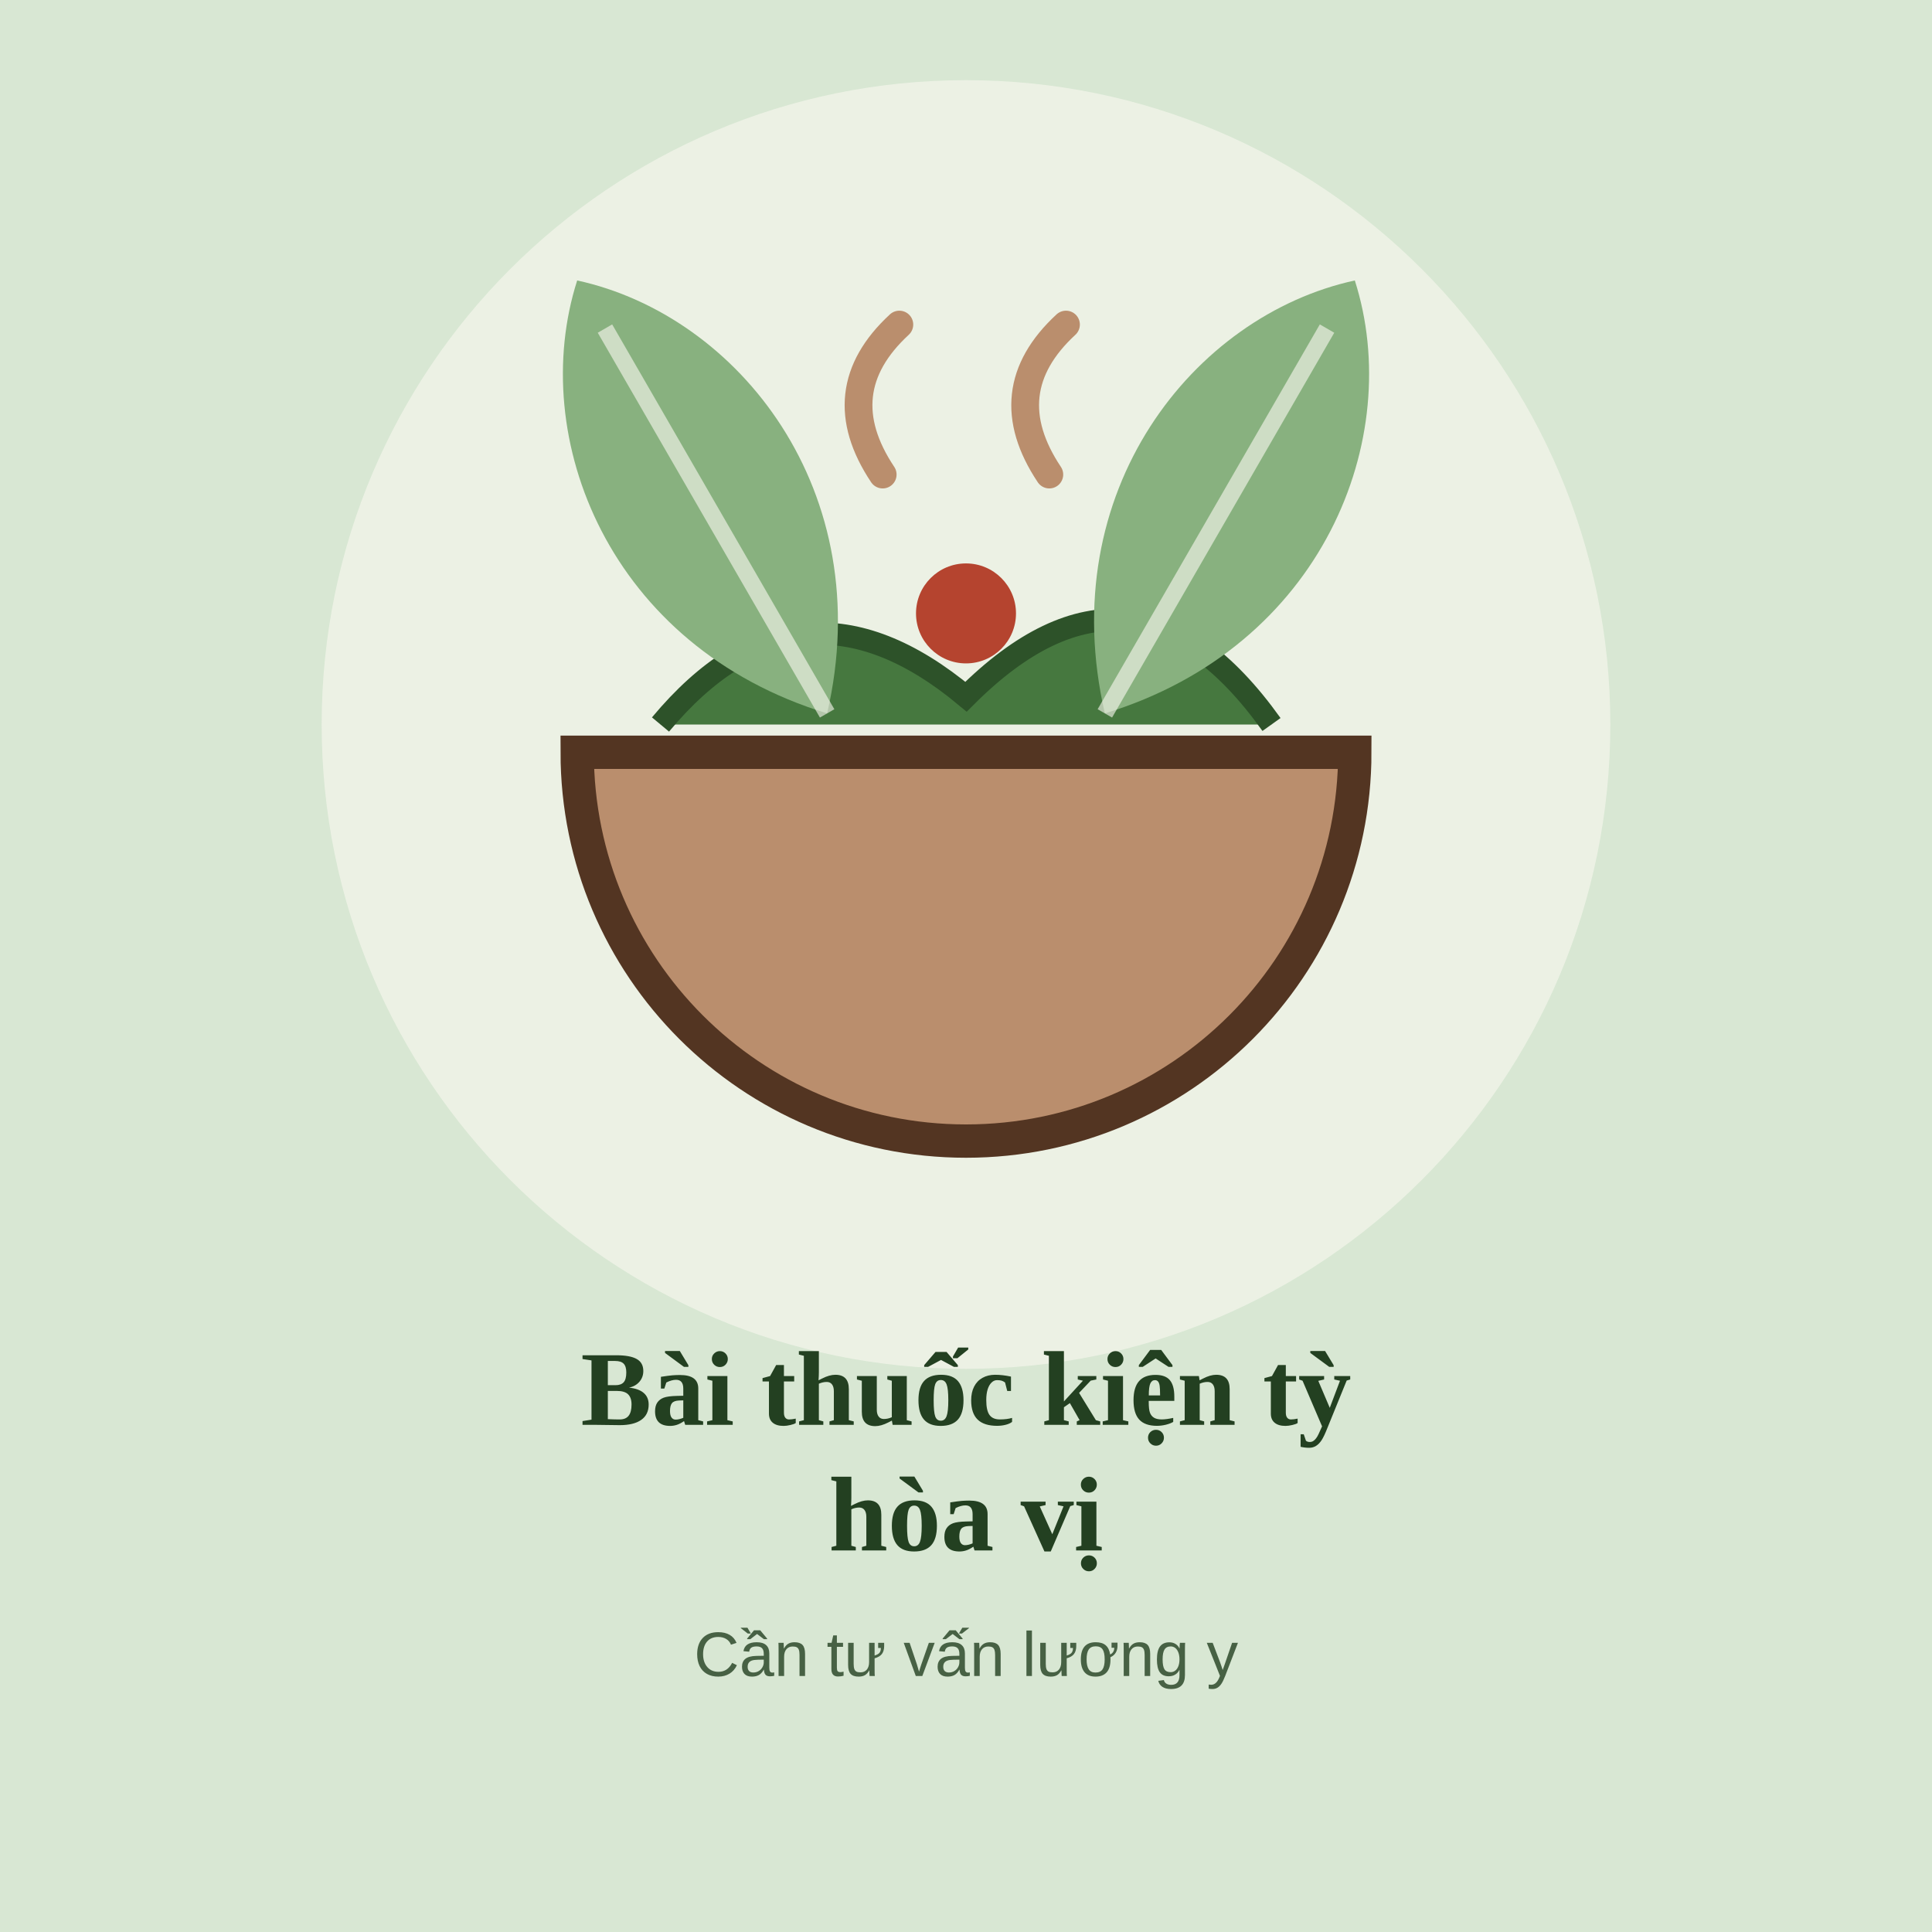
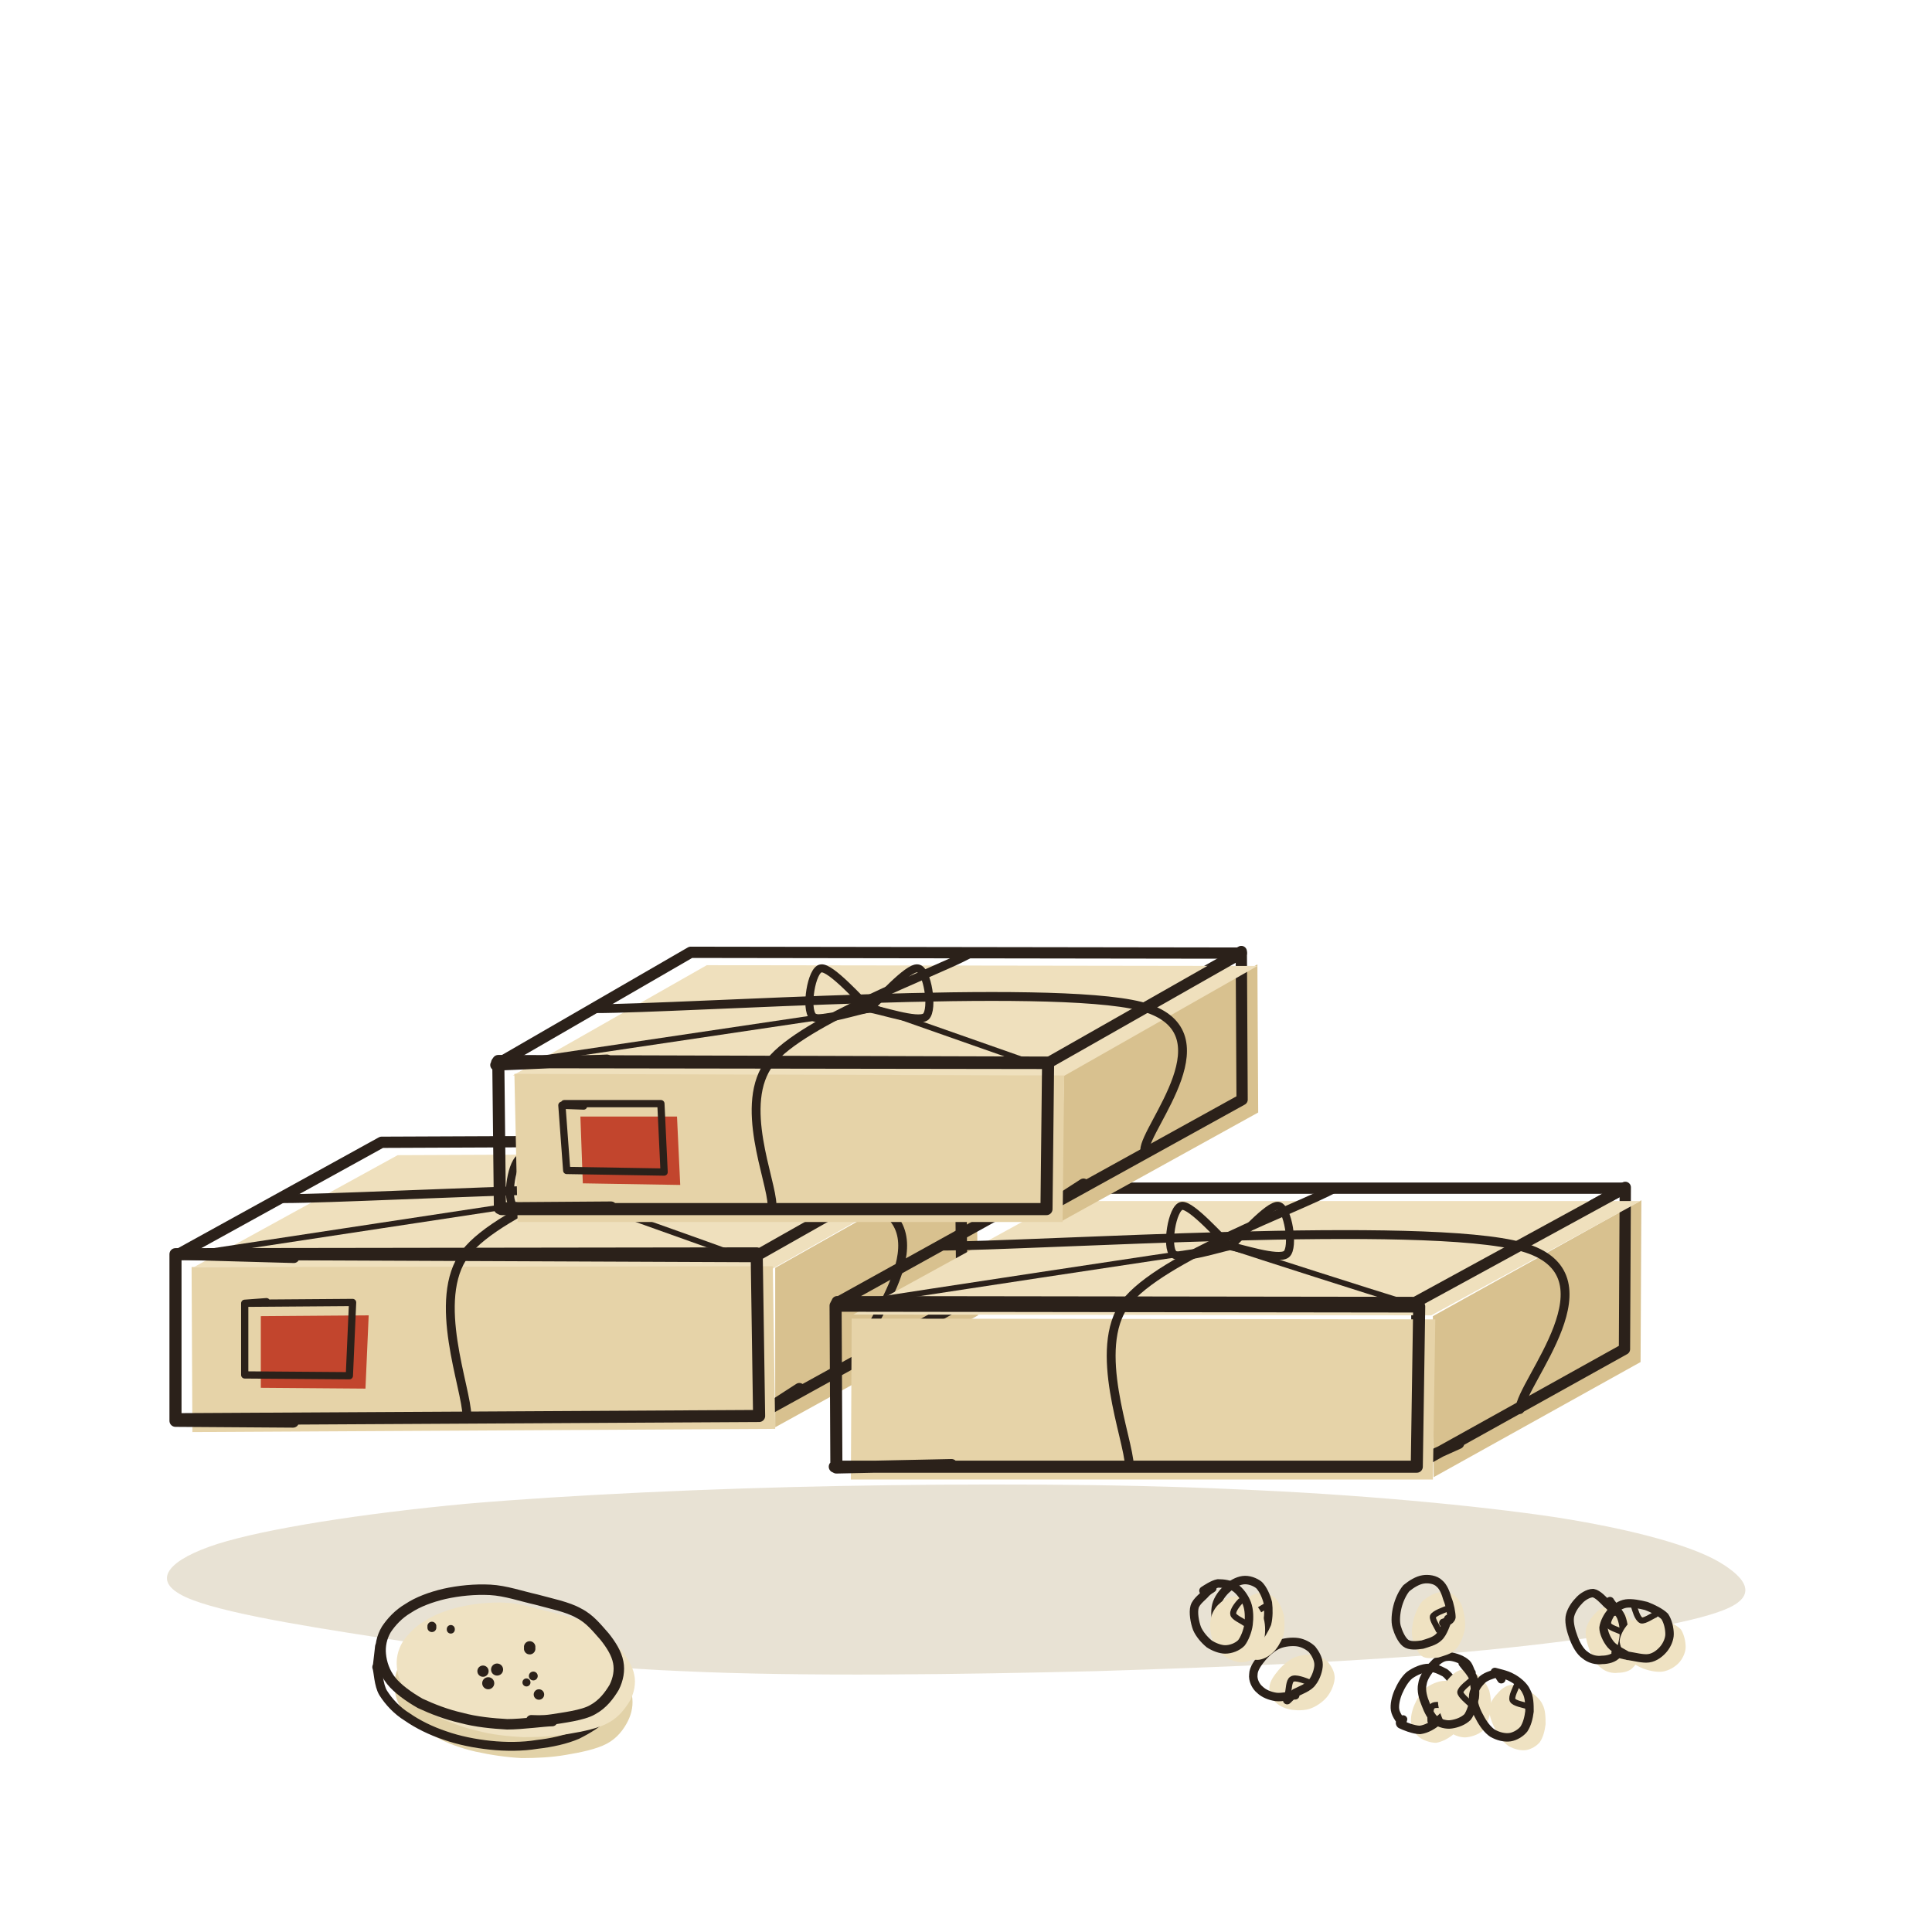
- <svg xmlns="http://www.w3.org/2000/svg" viewBox="0 0 800 800" width="800" height="800" role="img" aria-label="Bài thuốc kiện tỳ hòa vị">
-   <rect width="800" height="800" fill="#d8e7d3" />
-   <circle cx="400" cy="300" r="266.8" fill="#fdfaf3" opacity=".55" />
-   <g transform="translate(170 70) scale(2.3)">
-     <path d="M30 105 H170 A70 70 0 0 1 100 175 A70 70 0 0 1 30 105Z" fill="#ba8e6d" stroke="#533522" stroke-width="6" />
-     <path d="M45 100 Q70 70 100 95 Q130 65 155 100" fill="#46783f" stroke="#2d5229" stroke-width="4" />
-     <g transform="translate(75 98) rotate(-30)">
-       <path d="M0 0 C-28 -30 -22 -70 0 -90 C22 -70 28 -30 0 0Z" fill="#88b17f" />
-       <path d="M0 0 L0 -80" stroke="#fdfaf3" stroke-width="3" opacity=".6" />
-     </g>
-     <g transform="translate(125 98) rotate(30)">
-       <path d="M0 0 C-28 -30 -22 -70 0 -90 C22 -70 28 -30 0 0Z" fill="#88b17f" />
-       <path d="M0 0 L0 -80" stroke="#fdfaf3" stroke-width="3" opacity=".6" />
-     </g>
-     <circle cx="100" cy="80" r="9" fill="#b5442f" />
-     <path d="M85 55 Q75 40 88 28 M115 55 Q105 40 118 28" stroke="#ba8e6d" stroke-width="5" fill="none" stroke-linecap="round" />
+ <svg xmlns="http://www.w3.org/2000/svg" viewBox="0 0 800 800">
+   <g transform="translate(0 0) scale(3.3333)" fill="none" stroke="#2b211a" stroke-linecap="round" stroke-linejoin="round">
+     <path d="M153.4 185C168.3 185.6 183.4 187 193.4 188.5C203.5 190.1 210.2 192.1 213.5 194C216.9 196 218.8 198.4 213.6 200.2C208.4 202.1 195.2 204 182.2 205.2C169.3 206.4 152.3 207.1 136.1 207.6C119.8 208 99.6 208.3 84.8 207.6C69.9 207 57.3 205 46.9 203.4C36.5 201.8 25.6 200 22.3 198C19 196.1 21.1 193.7 27 191.8C33 189.9 45.1 188 58 186.8C70.8 185.7 88.2 184.9 104.2 184.6C120.1 184.3 138.5 184.3 153.4 185Z" fill="#cdbf9f" stroke="none" opacity="0.45" />
+     <path d="M94.3 175.7L119.5 161.8L119.3 141.8L94.3 155.9Z" fill="#d8c18f" stroke="none" transform="translate(2 1.6)" />
+     <path d="M94.3 175.7L119.5 161.8L119.3 141.8L94.3 155.9L94.5 175.6L99.3 172.5" stroke-width="1.4" />
+     <path d="M22.1 155.8L93.8 156.1L119.4 141.6L47.4 141.9Z" fill="#efe0bd" stroke="none" transform="translate(2 1.6)" />
+     <path d="M22.1 155.8L93.8 156.1L119.4 141.6L47.4 141.9L22.2 155.8L36.5 156.2" stroke-width="1.4" />
+     <path d="M21.9 176.3L94.3 175.9L94 155.7L21.8 155.8Z" fill="#e6d3a8" stroke="none" transform="translate(2 1.6)" />
+     <path d="M21.9 176.3L94.3 175.9L94 155.7L21.8 155.8L21.8 176.5L36.4 176.6" stroke-width="1.5" />
+     <path d="M23.9 155.8C31.7 154.6 62.9 149.9 70.7 148.7" stroke-width="0.7" />
+     <path d="M92 156.1C88.5 154.8 74.6 149.9 71.1 148.6" stroke-width="0.7" />
+     <path d="M58 175.9C58 172.5 53.5 161.4 57.8 155.7C62.1 150 79.4 144.1 83.8 141.8" stroke-width="1.1" />
+     <path d="M35.1 148.9C47.1 148.9 95 145.7 106.9 149C118.8 152.3 106.7 165.4 106.6 168.7" stroke-width="1.1" />
+     <path d="M70.8 148.8C69.8 148 66 143.6 64.8 143.8C63.6 144 62.8 149 63.8 149.8C64.8 150.6 69.6 149 70.8 148.8M70.8 148.8C71.8 148 75.6 143.6 76.8 143.8C78 144 78.8 149 77.8 149.8C76.8 150.6 72 149 70.8 148.8" stroke-width="1" />
+     <path d="M30.4 161.9L43.8 161.8L43.4 170.9L30.4 170.8Z" fill="#c2452d" stroke="none" transform="translate(2 1.6)" />
+     <path d="M30.4 161.9L43.8 161.8L43.4 170.9L30.4 170.8L30.4 161.9L33.1 161.7" stroke-width="0.9" />
+     <path d="M176.1 181.9L201.8 167.6L201.9 147.5L176 161.9Z" fill="#d8c18f" stroke="none" transform="translate(2 1.6)" />
+     <path d="M176.1 181.9L201.8 167.6L201.9 147.5L176 161.9L176.1 181.6L181.2 179.3" stroke-width="1.4" />
+     <path d="M104 161.7L175.8 161.8L201.8 147.6L129.7 147.6Z" fill="#efe0bd" stroke="none" transform="translate(2 1.6)" />
+     <path d="M104 161.7L175.8 161.8L201.8 147.6L129.7 147.6L103.9 161.9L118.4 162.1" stroke-width="1.4" />
+     <path d="M103.7 182.2L176 182.2L176.3 162.3L103.8 162.2Z" fill="#e6d3a8" stroke="none" transform="translate(2 1.6)" />
+     <path d="M103.7 182.2L176 182.2L176.3 162.3L103.8 162.2L103.9 182.3L118.2 182" stroke-width="1.5" />
+     <path d="M106.2 161.9C113.9 160.7 144.8 156 152.5 154.9" stroke-width="0.7" />
+     <path d="M174.2 161.7C170.6 160.6 156.2 156 152.6 154.8" stroke-width="0.7" />
+     <path d="M140.3 182.1C140.2 178.7 135.6 167.6 139.8 161.9C144.1 156.2 161.5 150 165.8 147.6" stroke-width="1.1" />
+     <path d="M116.5 154.8C128.6 154.8 177.1 151.5 189.1 154.9C201.2 158.3 188.9 171.7 188.8 175.1" stroke-width="1.1" />
+     <path d="M152.8 154.8C151.8 154 148 149.6 146.8 149.8C145.6 150 144.8 155 145.8 155.8C146.8 156.6 151.6 155 152.8 154.8M152.8 154.8C153.8 154 157.6 149.6 158.8 149.8C160 150 160.8 155 159.8 155.8C158.8 156.6 154 155 152.8 154.8" stroke-width="1" />
+     <path d="M129.7 150.2L154.3 136.6L154.2 118.2L130.2 131.7Z" fill="#d8c18f" stroke="none" transform="translate(2 1.6)" />
+     <path d="M129.7 150.2L154.3 136.6L154.2 118.2L130.2 131.7L129.8 150.2L134.6 147.1" stroke-width="1.4" />
+     <path d="M61.7 132L130.1 132.1L154.2 118.4L85.8 118.3Z" fill="#efe0bd" stroke="none" transform="translate(2 1.6)" />
+     <path d="M61.7 132L130.1 132.1L154.2 118.4L85.8 118.3L61.6 132.3L75.4 131.7" stroke-width="1.4" />
+     <path d="M62.3 150.2L130 150.2L130.2 132L61.9 131.8Z" fill="#e6d3a8" stroke="none" transform="translate(2 1.6)" />
+     <path d="M62.3 150.2L130 150.2L130.2 132L61.9 131.8L62.1 150.1L75.9 150" stroke-width="1.5" />
+     <path d="M63.9 132C71.3 130.9 100.9 126.5 108.3 125.4" stroke-width="0.7" />
+     <path d="M128.3 132.1C124.9 130.9 111.2 126.1 107.8 124.9" stroke-width="0.7" />
+     <path d="M95.9 149.7C95.9 146.7 91.6 137.1 95.7 131.9C99.7 126.8 116.1 120.8 120.2 118.6" stroke-width="1.1" />
+     <path d="M73.9 125.3C85.2 125.3 130.3 122.1 141.7 125C153.1 128 142.2 140 142.2 142.9" stroke-width="1.1" />
+     <path d="M108 125.3C107 124.4 103.2 120.1 102 120.3C100.8 120.4 100 125.4 101 126.3C102 127.1 106.8 125.4 108 125.3M108 125.3C109 124.4 112.8 120.1 114 120.3C115.2 120.4 116 125.4 115 126.3C114 127.1 109.2 125.4 108 125.3" stroke-width="1" />
+     <path d="M70.1 137.1L82.1 137.1L82.5 145.6L70.4 145.4Z" fill="#c2452d" stroke="none" transform="translate(2 1.6)" />
+     <path d="M70.1 137.1L82.1 137.1L82.5 145.6L70.4 145.4L69.8 137.3L72.5 137.4" stroke-width="0.9" />
+     <path d="M47 208.1C46.9 207.1 47.2 206 47.7 205C48.3 204 49.2 203.1 50.4 202.3C51.6 201.6 53.3 201 55 200.6C56.7 200.2 58.8 200 60.7 200.1C62.6 200.2 64.5 200.8 66.3 201.3C68.2 201.8 70.2 202.2 71.7 203C73.1 203.7 74 204.9 74.8 205.9C75.6 206.9 76.3 208 76.5 209C76.7 210.1 76.5 211.2 76 212.2C75.5 213.2 74.7 214.3 73.4 215C72.1 215.7 70.1 216.1 68.3 216.4C66.6 216.7 64.7 216.8 62.8 216.8C60.9 216.7 58.9 216.4 57.1 216C55.3 215.6 53.4 214.9 52 214.1C50.5 213.4 49.2 212.4 48.4 211.4C47.5 210.4 47.1 209.2 47 208.1Z" fill="#e2d2a8" stroke="none" transform="translate(2 1.6)" />
+     <path d="M76.7 210.1C76.4 210.6 76 212.2 75.2 213.1C74.4 214 73.1 214.8 71.7 215.5C70.3 216.1 68.5 216.5 66.7 216.7C64.9 217 62.8 217 60.9 216.8C59 216.6 57 216.2 55.3 215.6C53.5 215 51.9 214.2 50.6 213.3C49.3 212.5 48.3 211.4 47.6 210.3C47 209.3 47 207.6 46.8 207.1" stroke-width="1.1" />
+     <path d="M47.1 204.5L46.8 207.1M76.9 207.5L76.7 210.1" stroke-width="1" />
+     <path d="M47.3 205.5C47.2 204.5 47.4 203.4 48 202.4C48.6 201.5 49.5 200.5 50.7 199.8C51.9 199 53.5 198.4 55.2 198C57 197.6 59 197.4 60.9 197.5C62.8 197.6 64.8 198.3 66.6 198.7C68.4 199.2 70.5 199.6 71.9 200.4C73.3 201.1 74.2 202.3 75.1 203.3C75.9 204.3 76.6 205.4 76.8 206.5C77 207.5 76.8 208.6 76.3 209.6C75.7 210.6 74.9 211.7 73.6 212.4C72.4 213.1 70.4 213.5 68.6 213.8C66.8 214.1 64.9 214.2 63 214.2C61.2 214.1 59.1 213.9 57.3 213.4C55.5 213 53.7 212.3 52.2 211.6C50.8 210.8 49.4 209.8 48.6 208.8C47.8 207.8 47.4 206.6 47.3 205.5Z" fill="#efe2c2" stroke="none" transform="translate(2 1.6)" />
+     <path d="M68.6 213.8C67.7 213.8 64.9 214.2 63 214.2C61.2 214.1 59.1 213.9 57.3 213.4C55.5 213 53.7 212.3 52.2 211.6C50.8 210.8 49.4 209.8 48.6 208.8C47.8 207.8 47.4 206.6 47.3 205.5C47.2 204.5 47.4 203.4 48 202.4C48.6 201.5 49.5 200.5 50.7 199.8C51.9 199 53.5 198.4 55.2 198C57 197.6 59 197.4 60.9 197.5C62.8 197.6 64.8 198.3 66.6 198.7C68.4 199.2 70.5 199.6 71.9 200.4C73.3 201.1 74.2 202.3 75.1 203.3C75.9 204.3 76.6 205.4 76.8 206.5C77 207.5 76.8 208.6 76.3 209.6C75.7 210.6 74.9 211.7 73.6 212.4C72.4 213.1 69.8 213.4 68.6 213.6C67.3 213.8 66.4 213.7 66 213.7" stroke-width="1.3" />
+     <path d="M59.9 209.1a0.74 0.74 0 1 0 1.5 0a0.74 0.74 0 1 0 -1.5 0" fill="#2b211a" stroke="none" />
+     <path d="M64.9 209a0.483 0.483 0 1 0 1 0a0.483 0.483 0 1 0 -1 0" fill="#2b211a" stroke="none" />
+     <path d="M55.5 202.4a0.501 0.501 0 1 0 1 0a0.501 0.501 0 1 0 -1 0" fill="#2b211a" stroke="none" />
+     <path d="M65.7 208.2a0.538 0.538 0 1 0 1.1 0a0.538 0.538 0 1 0 -1.1 0" fill="#2b211a" stroke="none" />
+     <path d="M65.1 204.7a0.709 0.709 0 1 0 1.4 0a0.709 0.709 0 1 0 -1.4 0" fill="#2b211a" stroke="none" />
+     <path d="M59.3 207.6a0.695 0.695 0 1 0 1.4 0a0.695 0.695 0 1 0 -1.4 0" fill="#2b211a" stroke="none" />
+     <path d="M61 207.4a0.75 0.75 0 1 0 1.5 0a0.75 0.75 0 1 0 -1.5 0" fill="#2b211a" stroke="none" />
+     <path d="M53.1 202.1a0.557 0.557 0 1 0 1.1 0a0.557 0.557 0 1 0 -1.1 0" fill="#2b211a" stroke="none" />
+     <path d="M66.3 210.5a0.635 0.635 0 1 0 1.3 0a0.635 0.635 0 1 0 -1.3 0" fill="#2b211a" stroke="none" />
+     <path d="M163.8 206.8C163.8 207.4 163.5 208.3 163 209C162.6 209.6 161.7 210.3 160.9 210.6C160.2 210.9 159.2 210.9 158.5 210.8C157.8 210.7 157 210.4 156.5 209.9C156 209.5 155.6 208.7 155.7 208C155.7 207.3 156.3 206.5 156.8 205.9C157.3 205.3 158.1 204.6 158.8 204.3C159.5 204 160.5 203.9 161.2 204C161.9 204.1 162.6 204.5 163 204.9C163.4 205.4 163.8 206.1 163.8 206.8Z" fill="#efe2c2" stroke="none" transform="translate(2 1.6)" />
+     <path d="M160.9 210.6C160.5 210.6 159.2 210.9 158.5 210.8C157.8 210.7 157 210.4 156.5 209.9C156 209.5 155.6 208.7 155.7 208C155.7 207.3 156.3 206.5 156.8 205.9C157.3 205.3 158.1 204.6 158.8 204.3C159.5 204 160.5 203.9 161.2 204C161.9 204.1 162.6 204.5 163 204.9C163.4 205.4 163.8 206.1 163.8 206.8C163.8 207.4 163.5 208.4 163 209C162.6 209.6 161.5 210 160.9 210.3C160.4 210.7 160.1 211 159.9 211.2" stroke-width="1.05" />
+     <path d="M162.4 208.9C162.1 208.8 160.9 208.3 160.5 208.6C160.1 208.8 160.1 210 160 210.3" stroke-width="0.75" />
+     <path d="M196.9 205.6C196.3 205.2 195.8 204.3 195.5 203.5C195.2 202.7 194.9 201.7 195 200.9C195.1 200.2 195.6 199.4 196.1 198.9C196.5 198.4 197.3 197.9 197.9 197.9C198.6 197.9 199.4 198.4 200 198.9C200.5 199.4 201.1 200.2 201.4 200.9C201.7 201.7 201.8 202.6 201.7 203.4C201.6 204.1 201.4 205.1 200.9 205.5C200.5 206 199.7 206.2 199 206.2C198.3 206.3 197.5 206.1 196.9 205.6Z" fill="#efe2c2" stroke="none" transform="translate(2 1.6)" />
+     <path d="M200 198.9C200.2 199.3 201.1 200.2 201.4 200.9C201.7 201.7 201.8 202.6 201.7 203.4C201.6 204.1 201.4 205.1 200.9 205.5C200.5 206 199.7 206.2 199 206.2C198.3 206.3 197.5 206.1 196.9 205.6C196.3 205.2 195.8 204.3 195.5 203.5C195.2 202.7 194.9 201.7 195 200.9C195.1 200.2 195.6 199.4 196.1 198.9C196.5 198.4 197.3 197.9 197.9 197.9C198.5 198 199.2 198.8 199.6 199.2C200.1 199.6 200.4 200 200.6 200.2" stroke-width="1.05" />
+     <path d="M200.5 200C200.4 200.3 199.6 201.3 199.8 201.8C199.9 202.2 201.1 202.5 201.4 202.7" stroke-width="0.75" />
+     <path d="M173.3 212.4C173.2 211.8 173.4 210.9 173.7 210.2C174 209.5 174.5 208.6 175.1 208.1C175.8 207.6 176.7 207.2 177.5 207.2C178.2 207.1 178.9 207.5 179.5 207.8C180 208.2 180.5 208.8 180.6 209.5C180.8 210.1 180.7 211 180.3 211.7C180 212.4 179.4 213.2 178.7 213.7C178.1 214.3 177.1 214.8 176.4 214.9C175.7 214.9 174.8 214.6 174.3 214.2C173.8 213.8 173.4 213.1 173.3 212.4Z" fill="#efe2c2" stroke="none" transform="translate(2 1.6)" />
+     <path d="M174.3 214.2C174.1 213.9 173.4 213.1 173.3 212.4C173.2 211.8 173.4 210.9 173.7 210.2C174 209.5 174.5 208.6 175.1 208.1C175.8 207.6 176.7 207.2 177.5 207.2C178.2 207.1 178.9 207.5 179.5 207.8C180 208.2 180.5 208.8 180.6 209.5C180.8 210.1 180.7 211 180.3 211.7C180 212.4 179.4 213.2 178.7 213.7C178.1 214.3 177.2 214.8 176.4 214.9C175.6 214.9 174.4 214.4 174 214.2C173.7 213.9 174.3 213.7 174.3 213.6" stroke-width="1.05" />
+     <path d="M179.7 211.9C179.4 211.9 178.2 211.6 177.9 212C177.6 212.3 177.7 213.5 177.7 213.8" stroke-width="0.75" />
+     <path d="M157.5 199.1C157.6 199.9 157.6 200.9 157.4 201.7C157.1 202.4 156.6 203.3 156.1 203.7C155.6 204.2 154.8 204.6 154.2 204.6C153.6 204.6 152.8 204.5 152.3 204C151.8 203.6 151.4 202.7 151.2 201.9C151 201.2 150.9 200.2 151.1 199.4C151.3 198.6 151.9 197.8 152.5 197.3C153 196.8 153.7 196.4 154.4 196.3C155.1 196.2 155.9 196.5 156.4 196.9C156.9 197.4 157.3 198.3 157.5 199.1Z" fill="#efe2c2" stroke="none" transform="translate(2 1.6)" />
+     <path d="M152.3 204C152.1 203.7 151.4 202.7 151.2 201.9C151 201.2 150.9 200.2 151.1 199.4C151.3 198.6 151.9 197.8 152.5 197.3C153 196.8 153.7 196.4 154.4 196.3C155.1 196.2 155.9 196.5 156.4 196.9C156.9 197.4 157.3 198.3 157.5 199.1C157.6 199.9 157.6 200.9 157.4 201.7C157.1 202.4 156.6 203.3 156.1 203.7C155.6 204.2 154.9 204.5 154.2 204.6C153.5 204.7 152.4 204.3 152 204.2C151.6 204 151.8 203.7 151.8 203.7" stroke-width="1.05" />
+     <path d="M157.1 199.6C156.8 199.8 155.7 200.3 155.7 200.8C155.6 201.2 156.5 202.1 156.7 202.3" stroke-width="0.75" />
+     <path d="M148.7 202.3C148.4 201.5 148.2 200.4 148.4 199.6C148.5 198.8 149 198 149.5 197.6C150 197.1 150.7 196.8 151.3 196.7C152 196.7 152.8 196.8 153.4 197.2C154 197.6 154.6 198.4 154.9 199.2C155.2 200 155.2 201 155.1 201.8C155 202.6 154.6 203.6 154.2 204.1C153.7 204.6 152.9 204.9 152.2 204.9C151.6 204.9 150.8 204.6 150.2 204.2C149.6 203.7 149 203 148.7 202.3Z" fill="#efe2c2" stroke="none" transform="translate(2 1.6)" />
+     <path d="M149.5 197.6C149.8 197.4 150.7 196.8 151.3 196.7C152 196.7 152.8 196.8 153.4 197.2C154 197.6 154.6 198.4 154.9 199.2C155.2 200 155.2 201 155.1 201.8C155 202.6 154.6 203.6 154.2 204.1C153.7 204.6 152.9 204.9 152.2 204.9C151.6 204.9 150.8 204.6 150.2 204.2C149.6 203.7 149 203 148.7 202.3C148.4 201.5 148.2 200.3 148.4 199.6C148.6 198.9 149.5 198.3 149.8 197.9C150.2 197.5 150.5 197.4 150.6 197.3" stroke-width="1.05" />
+     <path d="M154.1 198.9C153.9 199.1 153.1 200 153.2 200.5C153.2 200.9 154.4 201.4 154.6 201.6" stroke-width="0.75" />
+     <path d="M177.1 211.7C176.8 211 176.5 210 176.7 209.2C176.8 208.4 177.4 207.6 177.9 207C178.4 206.4 179.1 205.8 179.8 205.8C180.4 205.7 181.2 206.1 181.7 206.6C182.3 207 182.7 207.7 183 208.4C183.2 209.2 183.3 210.1 183.2 210.9C183 211.7 182.7 212.8 182.3 213.3C181.8 213.8 181 214.1 180.3 214.2C179.7 214.3 178.9 214.1 178.3 213.7C177.8 213.3 177.4 212.5 177.1 211.7Z" fill="#efe2c2" stroke="none" transform="translate(2 1.6)" />
+     <path d="M181.7 206.6C181.9 206.9 182.7 207.7 183 208.4C183.2 209.2 183.3 210.1 183.2 210.9C183 211.7 182.7 212.8 182.3 213.3C181.8 213.8 181 214.1 180.3 214.2C179.7 214.3 178.9 214.1 178.3 213.7C177.8 213.3 177.4 212.5 177.1 211.7C176.8 211 176.5 210 176.7 209.2C176.8 208.4 177.4 207.6 177.9 207C178.4 206.4 179.1 205.8 179.8 205.8C180.4 205.7 181.5 206.1 182 206.5C182.5 206.8 182.6 207.6 182.8 207.8" stroke-width="1.05" />
+     <path d="M182.7 208.8C182.5 209 181.5 209.7 181.4 210.2C181.4 210.6 182.4 211.4 182.6 211.6" stroke-width="0.75" />
+     <path d="M173.6 199.6C173.8 198.8 174.2 197.9 174.7 197.3C175.3 196.8 176.1 196.3 176.8 196.2C177.4 196.1 178.3 196.2 178.8 196.7C179.3 197.1 179.7 197.9 179.8 198.6C180 199.4 180.1 200.3 179.9 201.1C179.7 201.9 179.3 202.9 178.7 203.4C178.2 203.9 177.3 204.1 176.7 204.3C176 204.4 175.1 204.5 174.6 204.1C174.1 203.7 173.7 202.8 173.5 202.1C173.3 201.4 173.4 200.4 173.6 199.6Z" fill="#efe2c2" stroke="none" transform="translate(2 1.6)" />
+     <path d="M179.9 201.1C179.7 201.5 179.3 202.9 178.7 203.4C178.2 203.9 177.3 204.1 176.7 204.3C176 204.4 175.1 204.5 174.6 204.1C174.1 203.7 173.7 202.8 173.5 202.1C173.3 201.4 173.4 200.4 173.6 199.6C173.8 198.8 174.2 197.9 174.7 197.3C175.3 196.8 176.1 196.3 176.8 196.2C177.4 196.1 178.3 196.2 178.8 196.7C179.3 197.1 179.6 197.9 179.8 198.6C180.1 199.3 180.3 200.4 180.3 200.9C180.2 201.4 179.5 201.5 179.3 201.6" stroke-width="1.05" />
+     <path d="M179.6 199.9C179.4 200 178.2 200.4 178 200.8C177.9 201.2 178.6 202.2 178.7 202.5" stroke-width="0.75" />
+     <path d="M190 212.6C189.9 213.4 189.7 214.2 189.3 214.8C188.9 215.3 188.2 215.7 187.6 215.8C186.9 215.9 186.1 215.7 185.4 215.3C184.8 214.9 184.2 214.1 183.8 213.3C183.4 212.6 183 211.6 183 210.8C183 210.1 183.5 209.3 184 208.8C184.4 208.3 185 207.8 185.7 207.7C186.3 207.7 187.1 208 187.8 208.4C188.4 208.7 189.3 209.4 189.6 210.1C190 210.8 190 211.8 190 212.6Z" fill="#efe2c2" stroke="none" transform="translate(2 1.6)" />
+     <path d="M185.7 207.7C186 207.8 187.1 208 187.8 208.4C188.4 208.7 189.3 209.4 189.6 210.1C190 210.8 190 211.8 190 212.6C189.9 213.4 189.7 214.2 189.3 214.8C188.9 215.3 188.2 215.7 187.6 215.8C186.9 215.9 186.1 215.7 185.4 215.3C184.8 214.9 184.2 214.1 183.8 213.3C183.4 212.6 183 211.6 183 210.8C183 210.1 183.5 209.3 184 208.8C184.4 208.3 185.4 208 185.8 207.9C186.2 207.9 186.4 208.5 186.5 208.6" stroke-width="1.05" />
+     <path d="M188.4 209.4C188.3 209.7 187.7 210.8 187.9 211.2C188.1 211.6 189.3 211.8 189.6 211.9" stroke-width="0.75" />
+     <path d="M199.2 202.2C199.3 201.5 199.7 200.8 200.1 200.3C200.6 199.8 201.3 199.3 202 199.2C202.7 199.1 203.7 199.3 204.5 199.5C205.3 199.8 206.3 200.3 206.8 200.8C207.2 201.4 207.4 202.3 207.4 203C207.4 203.6 207.1 204.3 206.7 204.8C206.3 205.3 205.6 205.8 204.8 206C204.1 206.2 203 206 202.2 205.7C201.4 205.4 200.6 204.9 200.1 204.3C199.6 203.7 199.2 202.8 199.2 202.2Z" fill="#efe2c2" stroke="none" transform="translate(2 1.6)" />
+     <path d="M202.2 205.7C201.9 205.5 200.6 204.9 200.1 204.3C199.6 203.7 199.2 202.8 199.2 202.2C199.3 201.5 199.7 200.8 200.1 200.3C200.6 199.8 201.3 199.3 202 199.2C202.7 199.1 203.7 199.3 204.5 199.5C205.3 199.8 206.3 200.3 206.8 200.8C207.2 201.4 207.4 202.3 207.4 203C207.4 203.6 207.1 204.3 206.7 204.8C206.3 205.3 205.6 205.9 204.8 206C204.1 206.1 203 205.8 202.3 205.7C201.7 205.6 201 205.4 200.7 205.3" stroke-width="1.05" />
+     <path d="M203 199.6C203.1 199.9 203.4 201.1 203.9 201.3C204.3 201.4 205.3 200.7 205.6 200.6" stroke-width="0.75" />
  </g>
-   <text x="400" y="590" text-anchor="middle" font-family="Georgia, 'Times New Roman', serif" font-size="44" font-weight="700" fill="#234021">Bài thuốc kiện tỳ</text>
-   <text x="400" y="642" text-anchor="middle" font-family="Georgia, 'Times New Roman', serif" font-size="44" font-weight="700" fill="#234021">hòa vị</text>
-   <text x="400" y="694" text-anchor="middle" font-family="Arial, sans-serif" font-size="26" fill="#234021" opacity=".8">Cần tư vấn lương y</text>
</svg>
